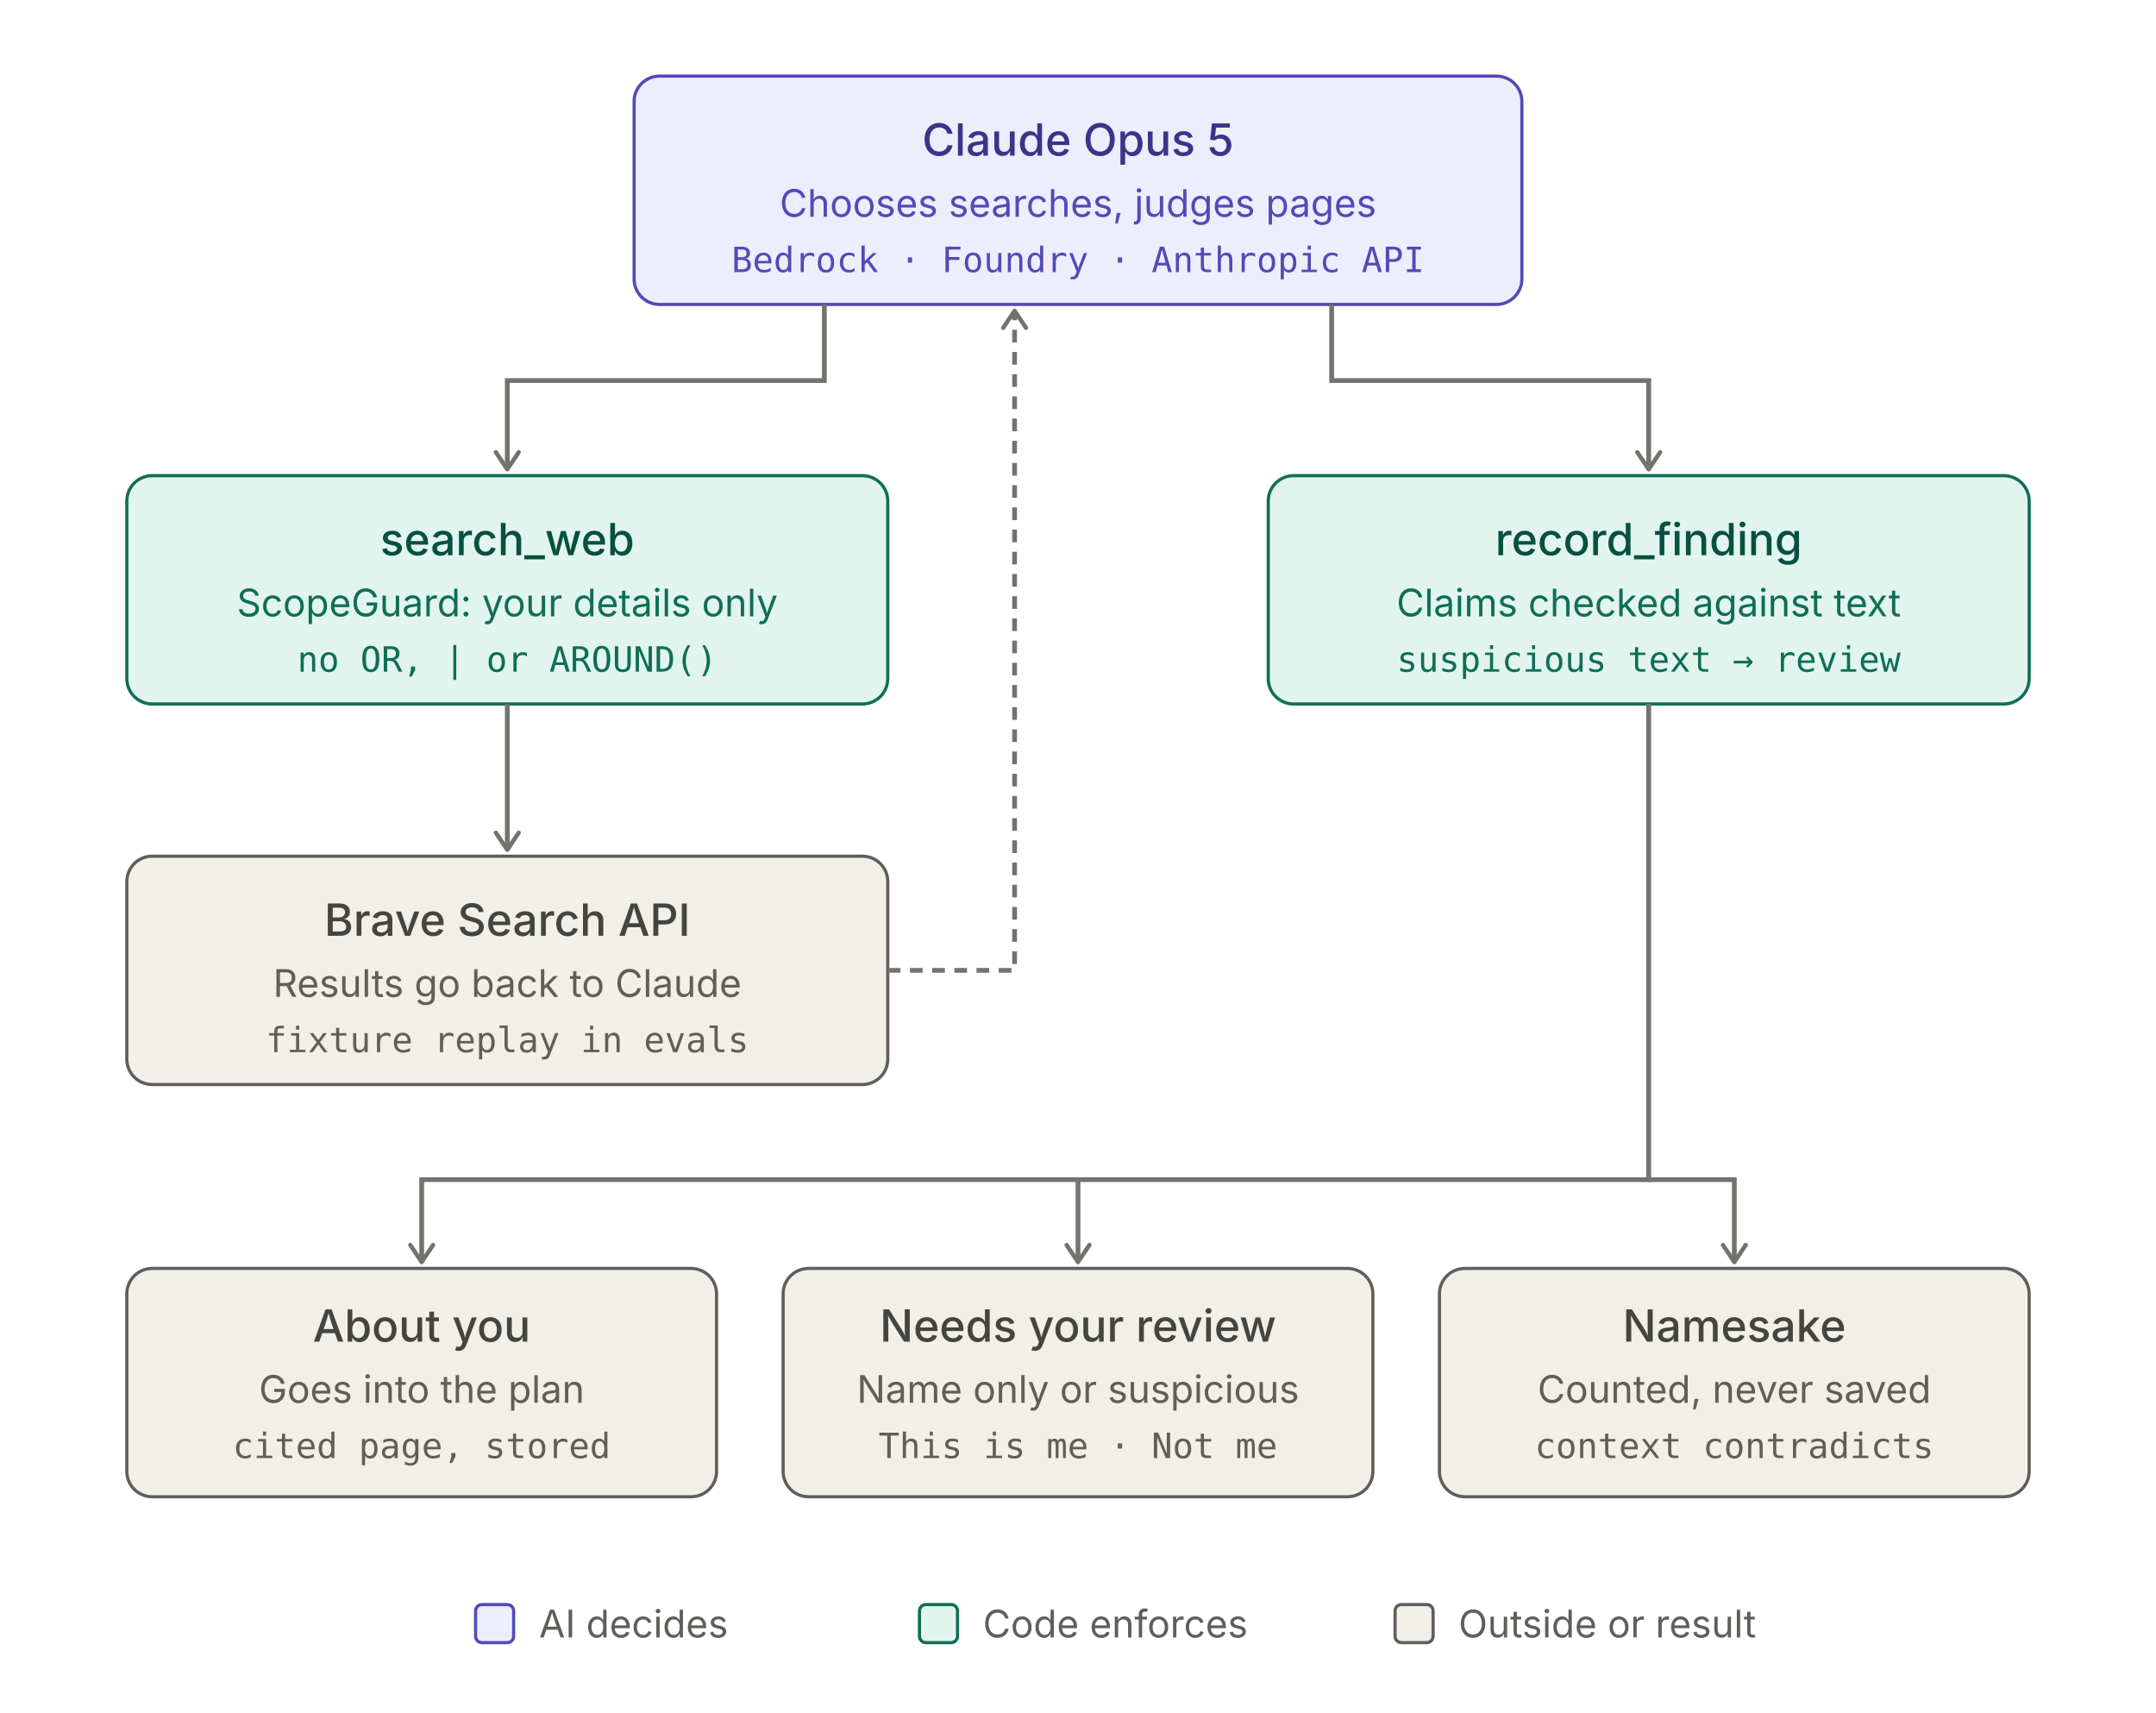
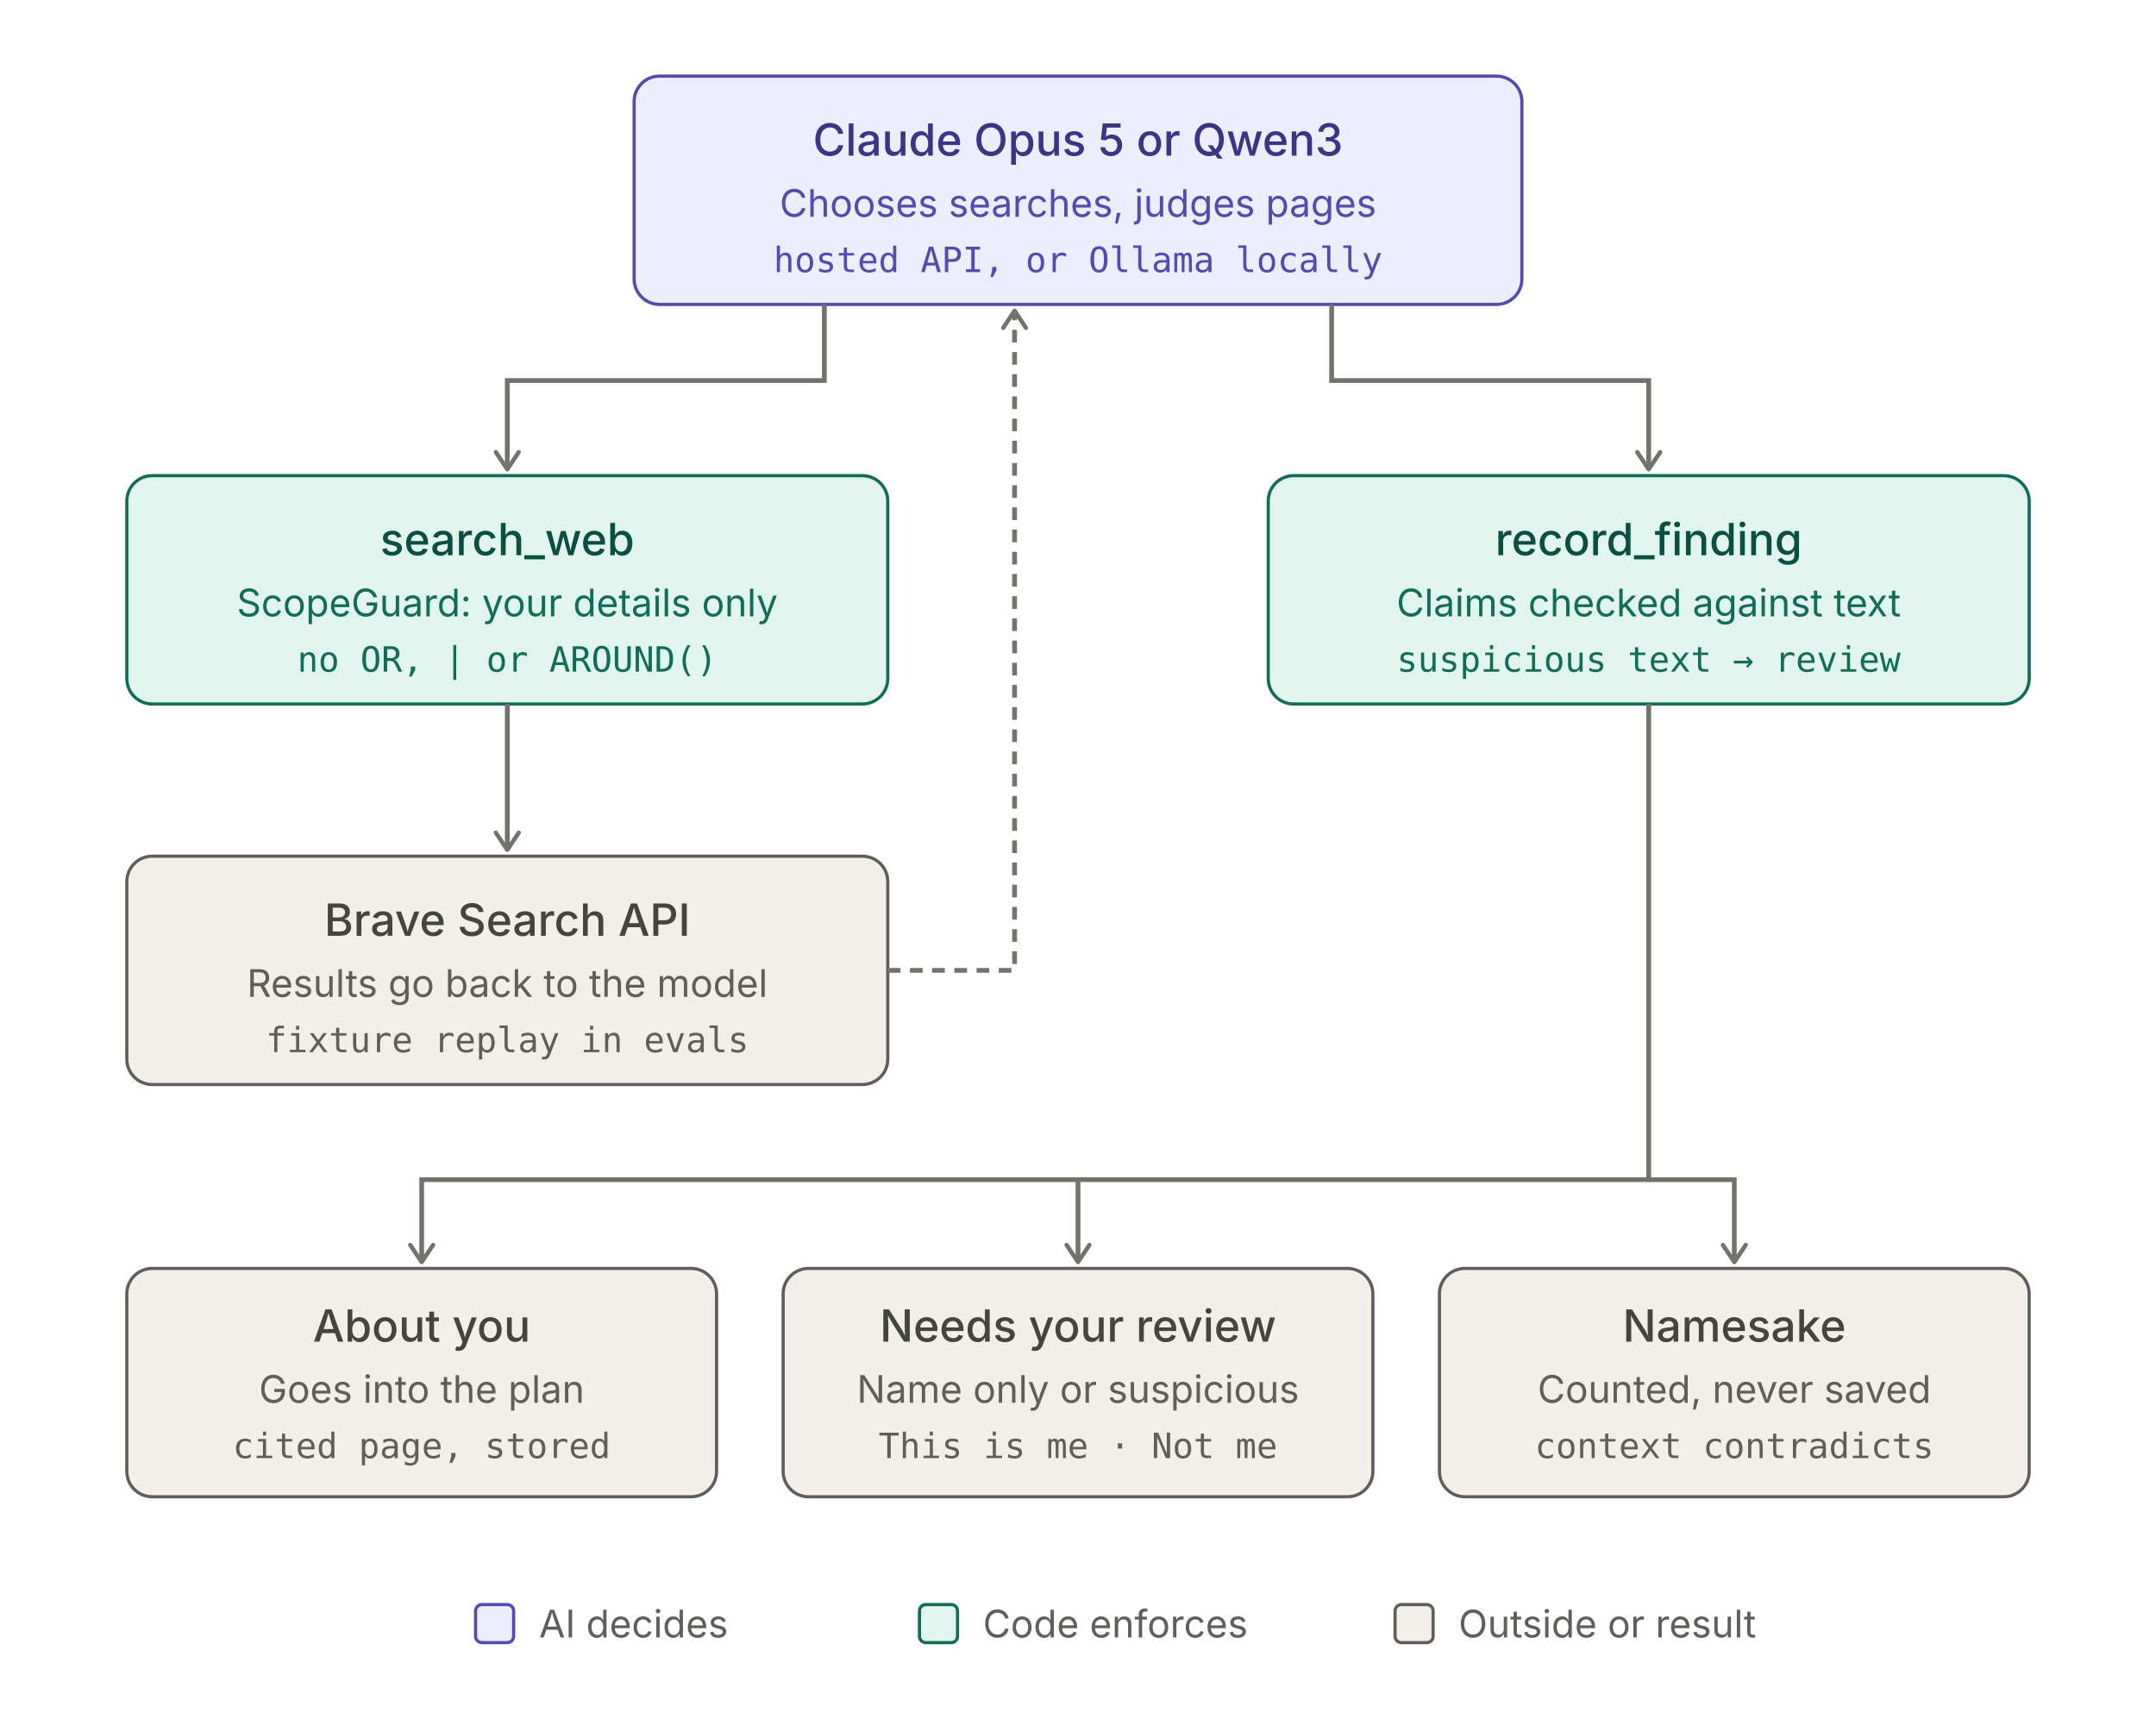
<svg xmlns="http://www.w3.org/2000/svg" width="680" height="540" viewBox="0 0 680 540" role="img" aria-labelledby="title desc">
  <style>
    text { font-family: -apple-system, BlinkMacSystemFont, "Segoe UI", system-ui, sans-serif; dominant-baseline: central; }
    .th { font-size: 14px; font-weight: 500; text-anchor: middle; }
    .ts { font-size: 12px; text-anchor: middle; }
    .tech { font-family: ui-monospace, SFMono-Regular, Menlo, Consolas, monospace; font-size: 11px; text-anchor: middle; }
    .legend { font-size: 12px; fill: #5F5E5A; text-anchor: start; }
    .arr { stroke: #73726C; stroke-width: 1.5; fill: none; }
    .head { stroke: #73726C; fill: none; }
    .purple rect { fill: #EEEDFE; stroke: #534AB7; } .purple .th { fill: #3C3489; } .purple .ts, .purple .tech { fill: #534AB7; }
    .teal rect { fill: #E1F5EE; stroke: #0F6E56; } .teal .th { fill: #085041; } .teal .ts, .teal .tech { fill: #0F6E56; }
    .gray rect { fill: #F1EFE8; stroke: #5F5E5A; } .gray .th { fill: #444441; } .gray .ts, .gray .tech { fill: #5F5E5A; }
    @media (prefers-color-scheme: dark) {
      .arr, .head { stroke: #9C9A92; }
      .legend { fill: #B4B2A9; }
      .purple rect { fill: #3C3489; stroke: #AFA9EC; } .purple .th { fill: #CECBF6; } .purple .ts, .purple .tech { fill: #AFA9EC; }
      .teal rect { fill: #085041; stroke: #5DCAA5; } .teal .th { fill: #9FE1CB; } .teal .ts, .teal .tech { fill: #5DCAA5; }
      .gray rect { fill: #444441; stroke: #B4B2A9; } .gray .th { fill: #D3D1C7; } .gray .ts, .gray .tech { fill: #B4B2A9; }
    }
  </style>
  <defs>
    <marker id="arrow" viewBox="0 0 10 10" refX="8" refY="5" markerWidth="6" markerHeight="6" orient="auto-start-reverse">
      <path class="head" d="M2 1L8 5L2 9" stroke-width="1.5" stroke-linecap="round" stroke-linejoin="round" />
    </marker>
  </defs>
  <g class="purple">
    <rect x="200" y="24" width="280" height="72" rx="8" stroke-width="1" />
-     <text class="th" x="340" y="44">Claude Opus 5</text>
+     <text class="th" x="340" y="44">Claude Opus 5 or Qwen3</text>
    <text class="ts" x="340" y="64">Chooses searches, judges pages</text>
-     <text class="tech" x="340" y="82">Bedrock · Foundry · Anthropic API</text>
+     <text class="tech" x="340" y="82">hosted API, or Ollama locally</text>
  </g>
  <path class="arr" d="M260 96 L260 120 L160 120 L160 148" marker-end="url(#arrow)" />
  <path class="arr" d="M420 96 L420 120 L520 120 L520 148" marker-end="url(#arrow)" />
  <g class="teal">
    <rect x="40" y="150" width="240" height="72" rx="8" stroke-width="1" />
    <text class="th" x="160" y="170">search_web</text>
    <text class="ts" x="160" y="190">ScopeGuard: your details only</text>
    <text class="tech" x="160" y="208">no OR, | or AROUND()</text>
  </g>
  <g class="teal">
    <rect x="400" y="150" width="240" height="72" rx="8" stroke-width="1" />
    <text class="th" x="520" y="170">record_finding</text>
    <text class="ts" x="520" y="190">Claims checked against text</text>
    <text class="tech" x="520" y="208">suspicious text → review</text>
  </g>
  <line class="arr" x1="160" y1="222" x2="160" y2="268" marker-end="url(#arrow)" />
  <g class="gray">
    <rect x="40" y="270" width="240" height="72" rx="8" stroke-width="1" />
    <text class="th" x="160" y="290">Brave Search API</text>
-     <text class="ts" x="160" y="310">Results go back to Claude</text>
+     <text class="ts" x="160" y="310">Results go back to the model</text>
    <text class="tech" x="160" y="328">fixture replay in evals</text>
  </g>
  <path class="arr" d="M280 306 L320 306 L320 98" stroke-dasharray="4 3" marker-end="url(#arrow)" />
  <path class="arr" d="M520 222 L520 372 L133 372 L133 398" marker-end="url(#arrow)" />
  <path class="arr" d="M340 372 L340 398" marker-end="url(#arrow)" />
  <path class="arr" d="M520 372 L547 372 L547 398" marker-end="url(#arrow)" />
  <g class="gray">
    <rect x="40" y="400" width="186" height="72" rx="8" stroke-width="1" />
    <text class="th" x="133" y="418">About you</text>
    <text class="ts" x="133" y="438">Goes into the plan</text>
    <text class="tech" x="133" y="456">cited page, stored</text>
  </g>
  <g class="gray">
    <rect x="247" y="400" width="186" height="72" rx="8" stroke-width="1" />
    <text class="th" x="340" y="418">Needs your review</text>
    <text class="ts" x="340" y="438">Name only or suspicious</text>
    <text class="tech" x="340" y="456">This is me · Not me</text>
  </g>
  <g class="gray">
    <rect x="454" y="400" width="186" height="72" rx="8" stroke-width="1" />
    <text class="th" x="547" y="418">Namesake</text>
    <text class="ts" x="547" y="438">Counted, never saved</text>
    <text class="tech" x="547" y="456">context contradicts</text>
  </g>
  <g class="purple">
    <rect x="150" y="506" width="12" height="12" rx="2" stroke-width="1" />
  </g>
  <text class="legend" x="170" y="512">AI decides</text>
  <g class="teal">
    <rect x="290" y="506" width="12" height="12" rx="2" stroke-width="1" />
  </g>
  <text class="legend" x="310" y="512">Code enforces</text>
  <g class="gray">
    <rect x="440" y="506" width="12" height="12" rx="2" stroke-width="1" />
  </g>
  <text class="legend" x="460" y="512">Outside or result</text>
</svg>
